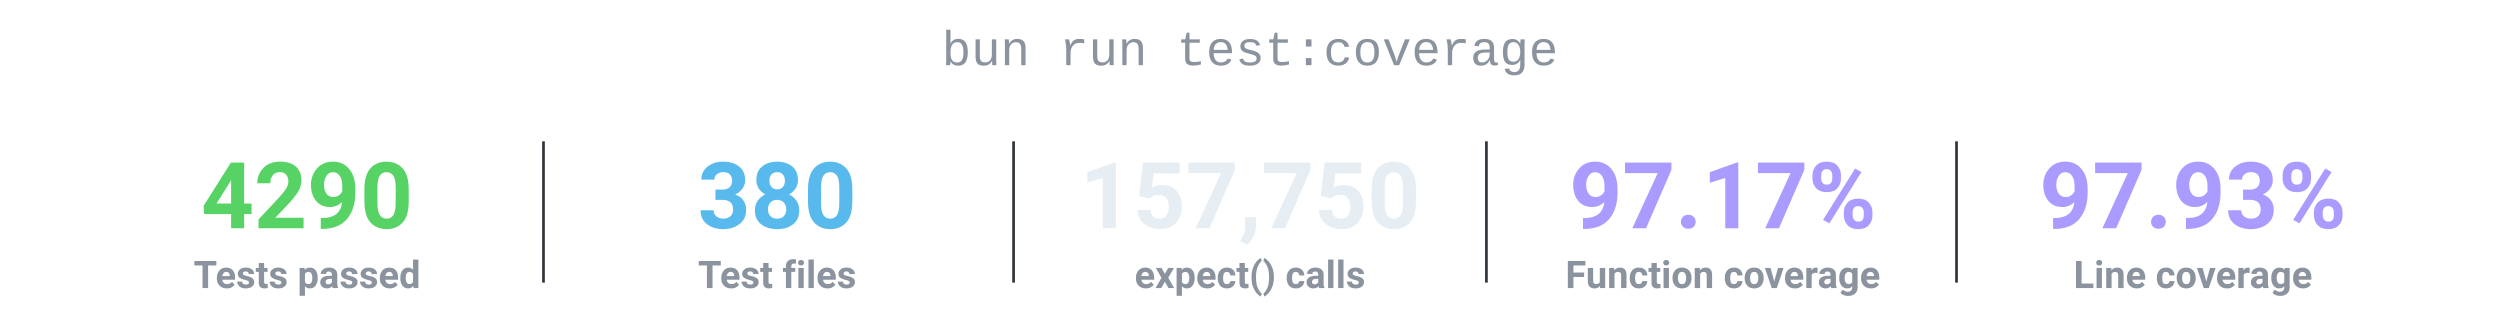
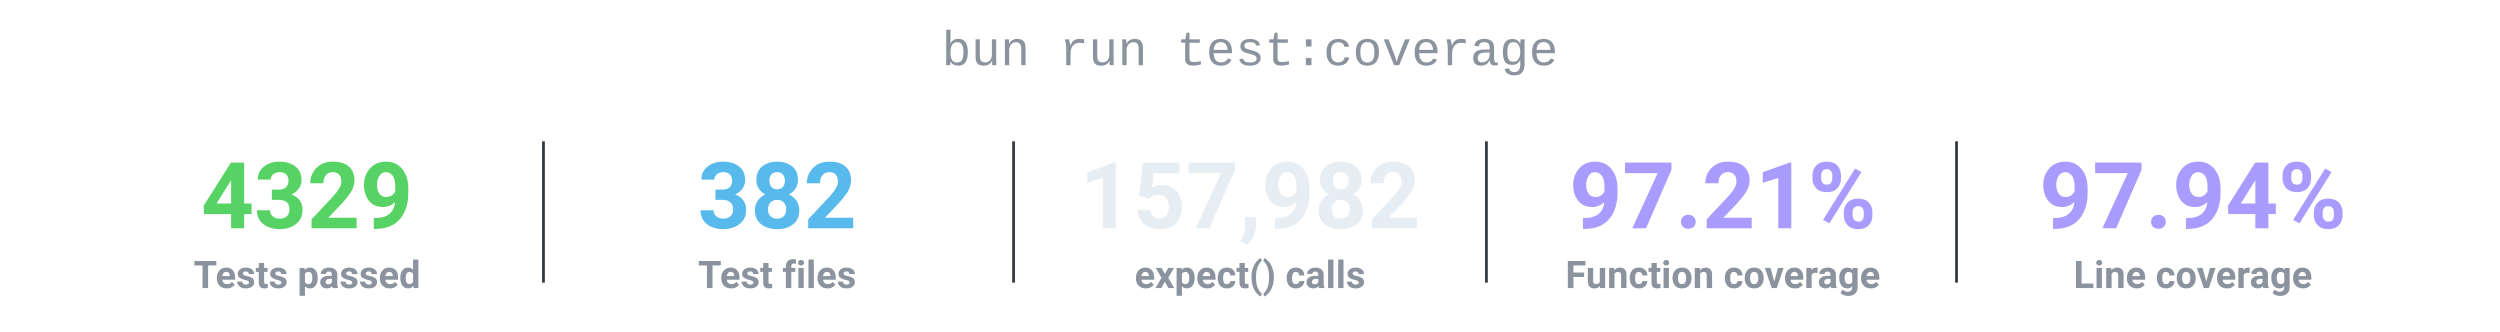
- <svg xmlns="http://www.w3.org/2000/svg" viewBox="0 0 920 122" width="920" height="122" role="img" aria-label="bun run test:coverage — 4290 tests passed, 380 test files, 157,750 expect() calls, 97.17% function coverage, 97.93% line coverage">
+ <svg xmlns="http://www.w3.org/2000/svg" viewBox="0 0 920 122" width="920" height="122" role="img" aria-label="bun run test:coverage — 4329 tests passed, 382 test files, 157,982 expect() calls, 97.21% function coverage, 97.94% line coverage">
  <style>
    .cmd { font-family: ui-monospace, SFMono-Regular, 'SF Mono', Menlo, Consolas, 'Liberation Mono', monospace; font-weight: 500; font-size: 18px; }
    .val { font-family: system-ui, -apple-system, BlinkMacSystemFont, 'Segoe UI', Roboto, sans-serif; font-weight: 700; font-size: 34px; }
    .lbl { font-family: system-ui, -apple-system, BlinkMacSystemFont, 'Segoe UI', Roboto, sans-serif; font-weight: 600; font-size: 14px; }
  </style>
  <text x="460" y="24" text-anchor="middle" class="cmd" fill="#8b949e">bun run test:coverage</text>
  <line x1="200" y1="52" x2="200" y2="104" stroke="#30363d" stroke-width="1" />
  <line x1="373" y1="52" x2="373" y2="104" stroke="#30363d" stroke-width="1" />
  <line x1="547" y1="52" x2="547" y2="104" stroke="#30363d" stroke-width="1" />
  <line x1="720" y1="52" x2="720" y2="104" stroke="#30363d" stroke-width="1" />
-   <text x="113" y="84" text-anchor="middle" class="val" fill="#56d364">4290</text>
+   <text x="113" y="84" text-anchor="middle" class="val" fill="#56d364">4329</text>
  <text x="113" y="106" text-anchor="middle" class="lbl" fill="#8b949e">Tests passed</text>
-   <text x="286" y="84" text-anchor="middle" class="val" fill="#58b9ec">380</text>
+   <text x="286" y="84" text-anchor="middle" class="val" fill="#58b9ec">382</text>
  <text x="286" y="106" text-anchor="middle" class="lbl" fill="#8b949e">Test files</text>
-   <text x="460" y="84" text-anchor="middle" class="val" fill="#e6edf3">157,750</text>
+   <text x="460" y="84" text-anchor="middle" class="val" fill="#e6edf3">157,982</text>
  <text x="460" y="106" text-anchor="middle" class="lbl" fill="#8b949e">expect() calls</text>
-   <text x="634" y="84" text-anchor="middle" class="val" fill="#a99bff">97.17%</text>
+   <text x="634" y="84" text-anchor="middle" class="val" fill="#a99bff">97.21%</text>
  <text x="634" y="106" text-anchor="middle" class="lbl" fill="#8b949e">Function coverage</text>
-   <text x="807" y="84" text-anchor="middle" class="val" fill="#a99bff">97.93%</text>
+   <text x="807" y="84" text-anchor="middle" class="val" fill="#a99bff">97.94%</text>
  <text x="807" y="106" text-anchor="middle" class="lbl" fill="#8b949e">Line coverage</text>
</svg>
